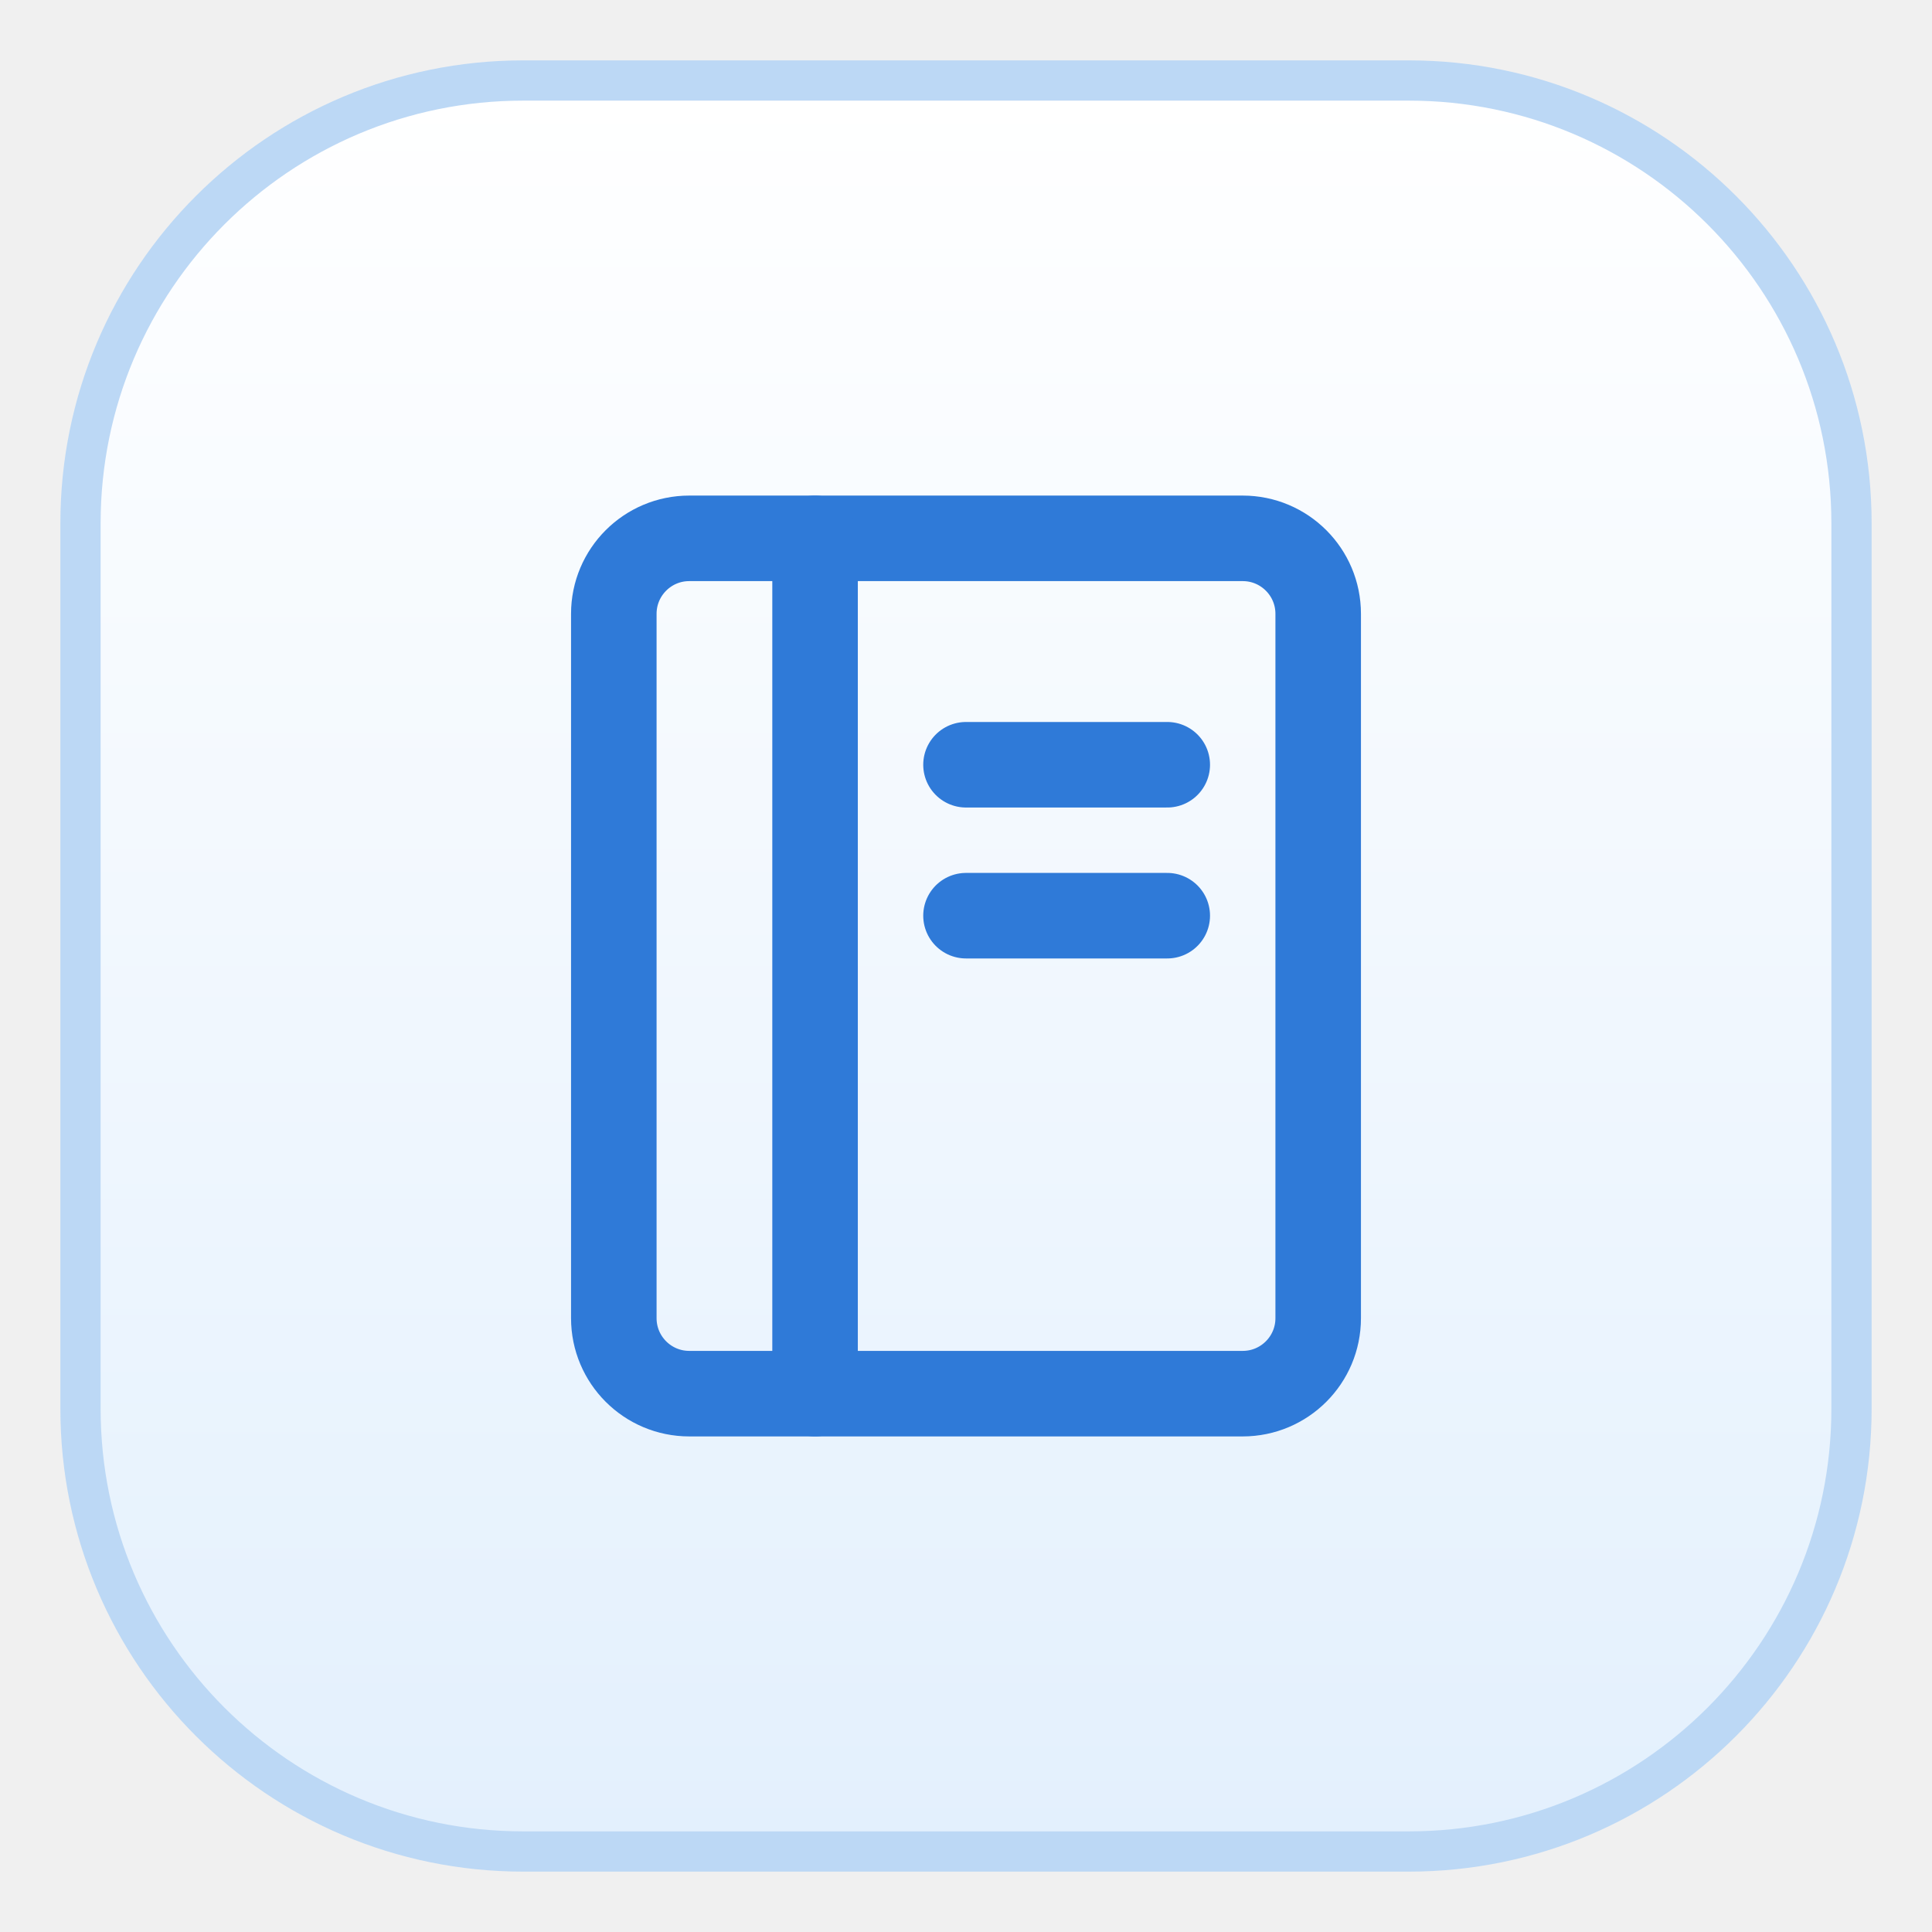
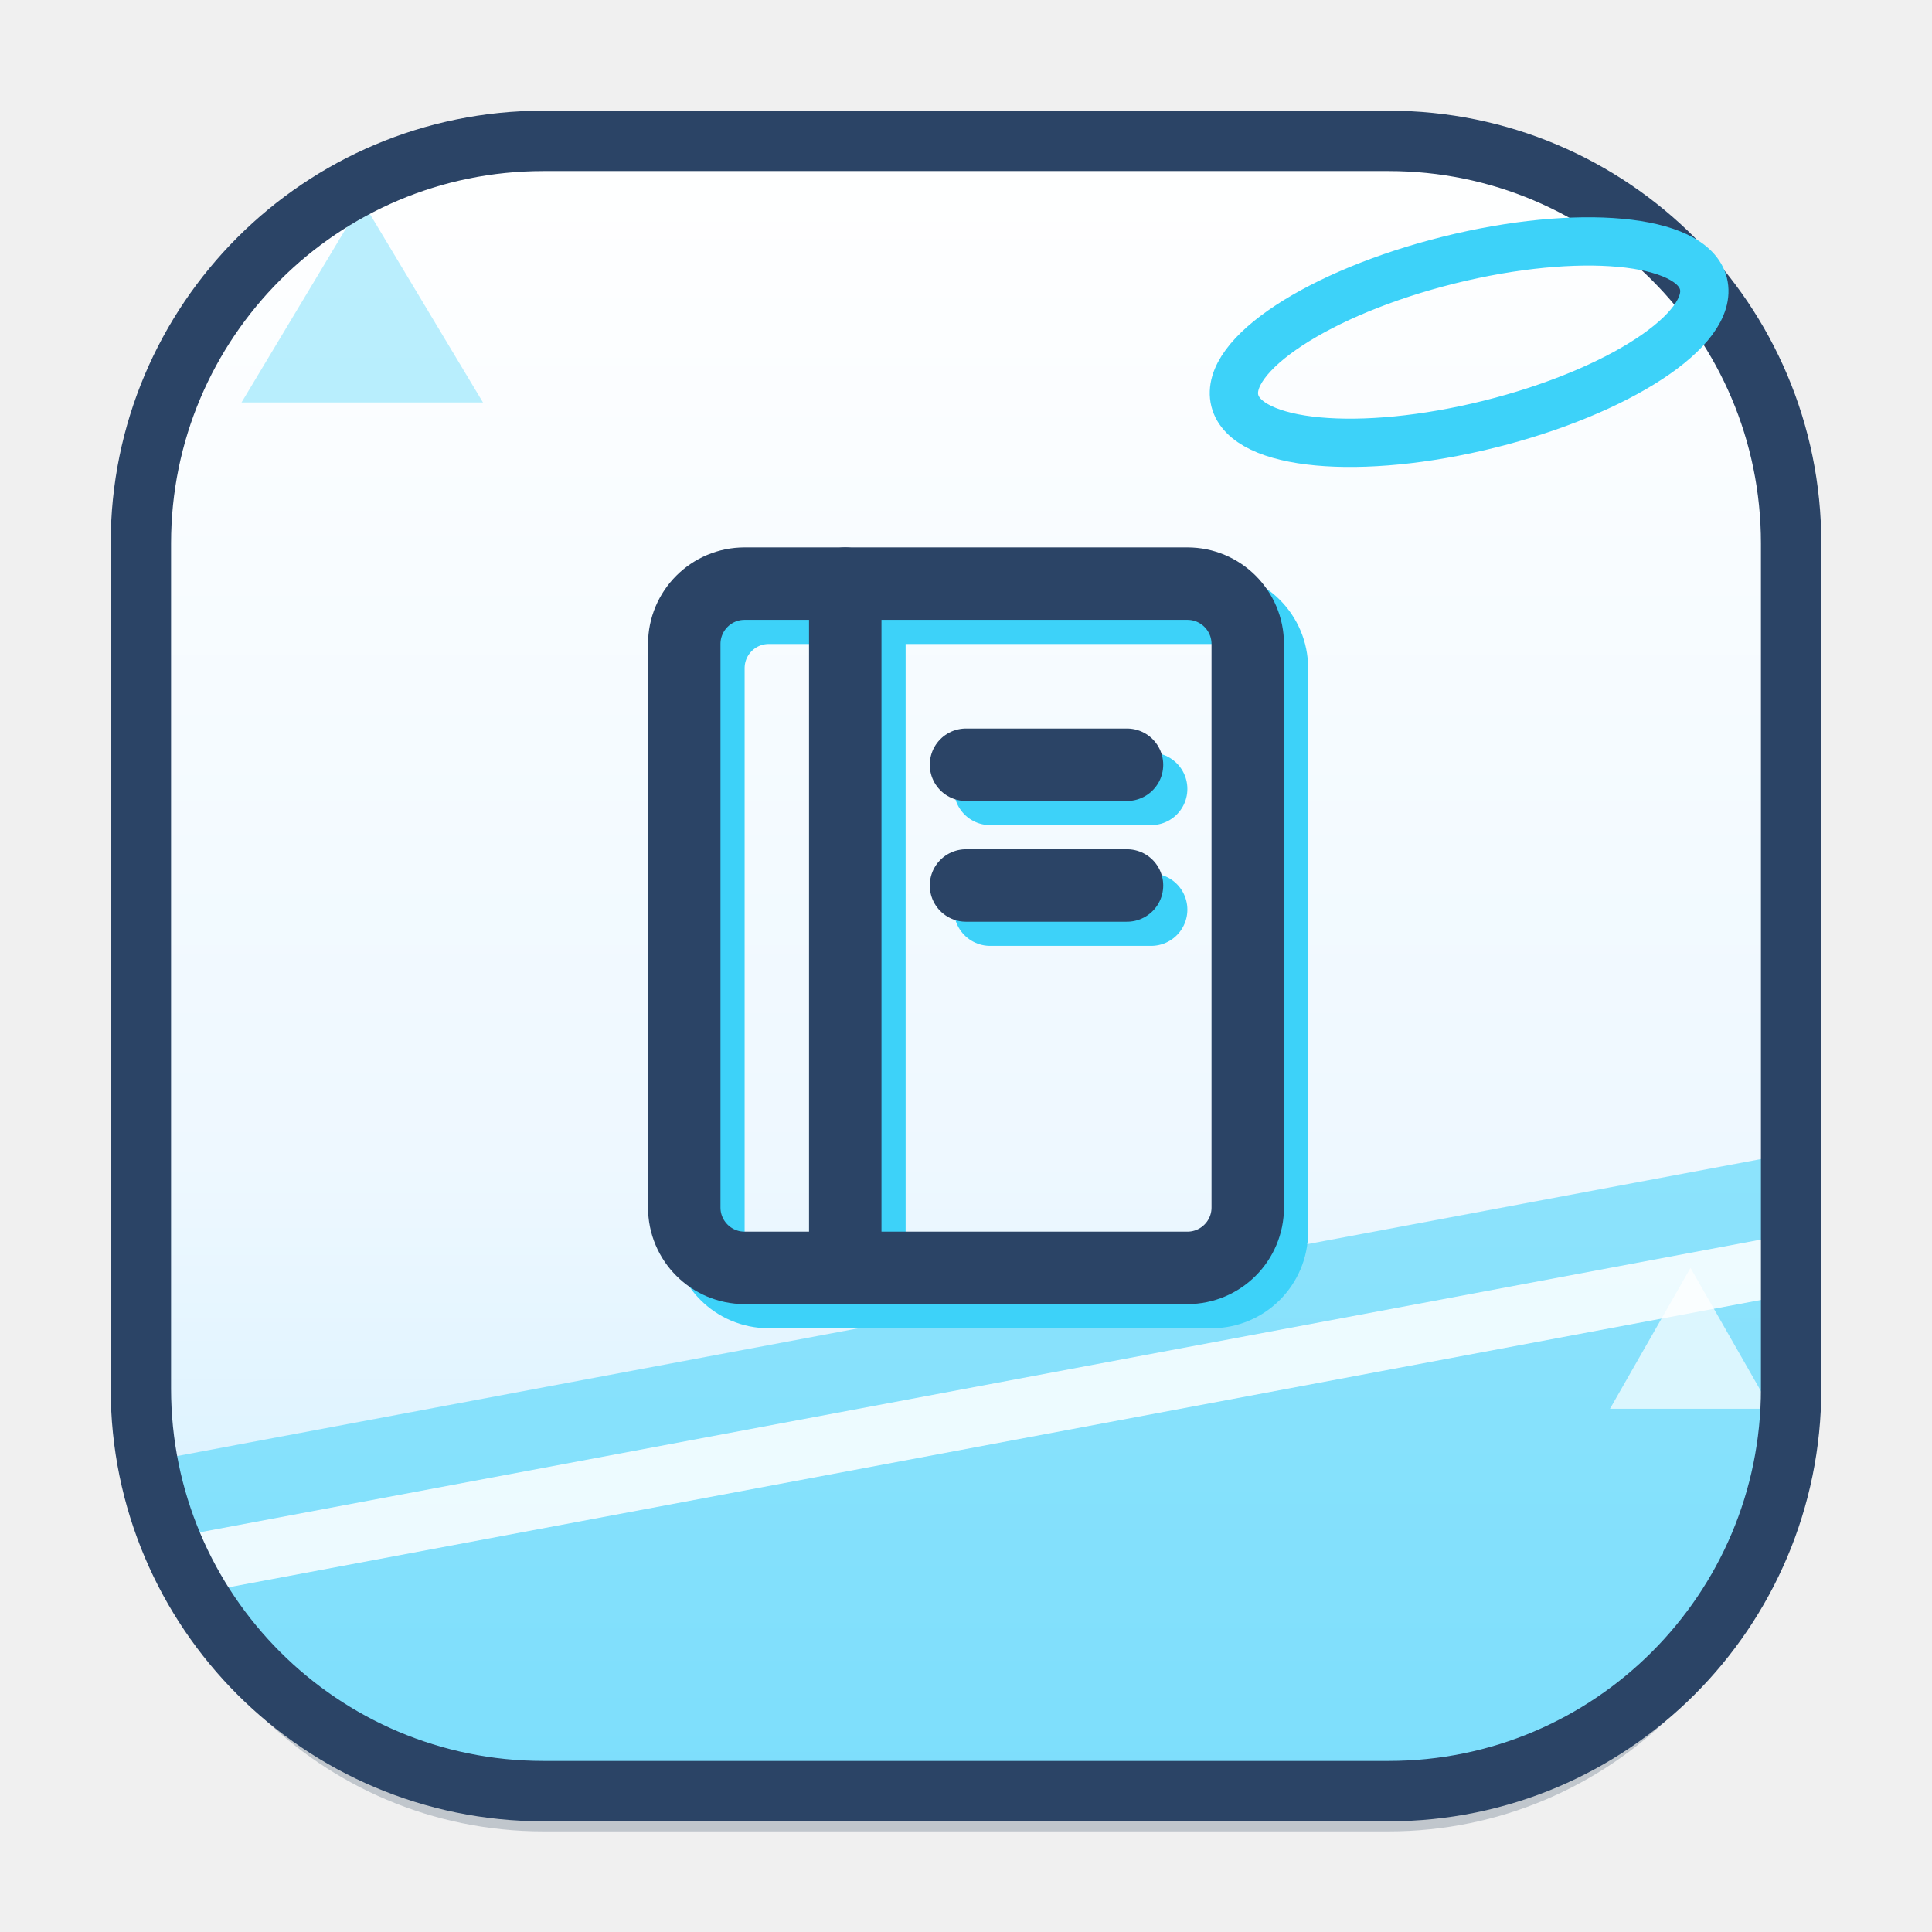
<svg xmlns="http://www.w3.org/2000/svg" width="96" height="96" viewBox="0 0 96 96">
  <defs>
-     <linearGradient id="t" x1="0" y1="0" x2="0" y2="1">
+     <linearGradient id="bg" x1="0" y1="0" x2="0" y2="1">
      <stop offset="0" stop-color="#ffffff" />
-       <stop offset="1" stop-color="#e3f0fd" />
+       <stop offset=".62" stop-color="#eef8ff" />
+       <stop offset="1" stop-color="#cdeeff" />
    </linearGradient>
+     <clipPath id="c">
+       <rect x="7" y="7" width="82" height="82" rx="20" />
+     </clipPath>
  </defs>
-   <rect x="4" y="4" width="88" height="88" rx="22" fill="url(#t)" stroke="#bcd8f5" stroke-width="2" />
-   <g transform="translate(18 18) scale(2.5)" fill="none" stroke="#2f7ad8" stroke-width="1.7" stroke-linecap="round" stroke-linejoin="round">
-     <rect x="5" y="3.5" width="14" height="17" rx="1.5" />
-     <path d="M9 3.5v17M12 8h4M12 11h4" />
+   <rect x="7" y="9" width="82" height="82" rx="20" fill="#16304f" opacity=".22" />
+   <rect x="7" y="7" width="82" height="82" rx="20" fill="url(#bg)" />
+   <g clip-path="url(#c)">
+     <path d="M0 74 L96 56 L96 96 L0 96 Z" fill="#3dd2f9" opacity=".55" />
+     <path d="M0 78 L96 60 L96 63 L0 81 Z" fill="#ffffff" opacity=".85" />
+     <path d="M12 20 l6 -10 l6 10 z" fill="#3dd2f9" opacity=".35" />
+     <path d="M80 70 l4 -7 l4 7 z" fill="#ffffff" opacity=".7" />
+   </g>
+   <rect x="7" y="7" width="82" height="82" rx="20" fill="none" stroke="#2b4466" stroke-width="3" />
+   <ellipse cx="73" cy="17" rx="12" ry="4.2" fill="none" stroke="#3dd2f9" stroke-width="2.4" transform="rotate(-14 73 17)" />
+   <g transform="translate(24 22) scale(2)">
+     <g transform="translate(.6 .6)" stroke="#3dd2f9">
+       <g fill="none" stroke-width="1.8" stroke-linecap="round" stroke-linejoin="round">
+         <rect x="5" y="3.5" width="14" height="17" rx="1.5" />
+         <path d="M9 3.5v17M12 8h4M12 11h4" />
+       </g>
+     </g>
+     <g stroke="#2b4466">
+       <g fill="none" stroke-width="1.8" stroke-linecap="round" stroke-linejoin="round">
+         <rect x="5" y="3.5" width="14" height="17" rx="1.5" />
+         <path d="M9 3.5v17M12 8h4M12 11h4" />
+       </g>
+     </g>
  </g>
</svg>
